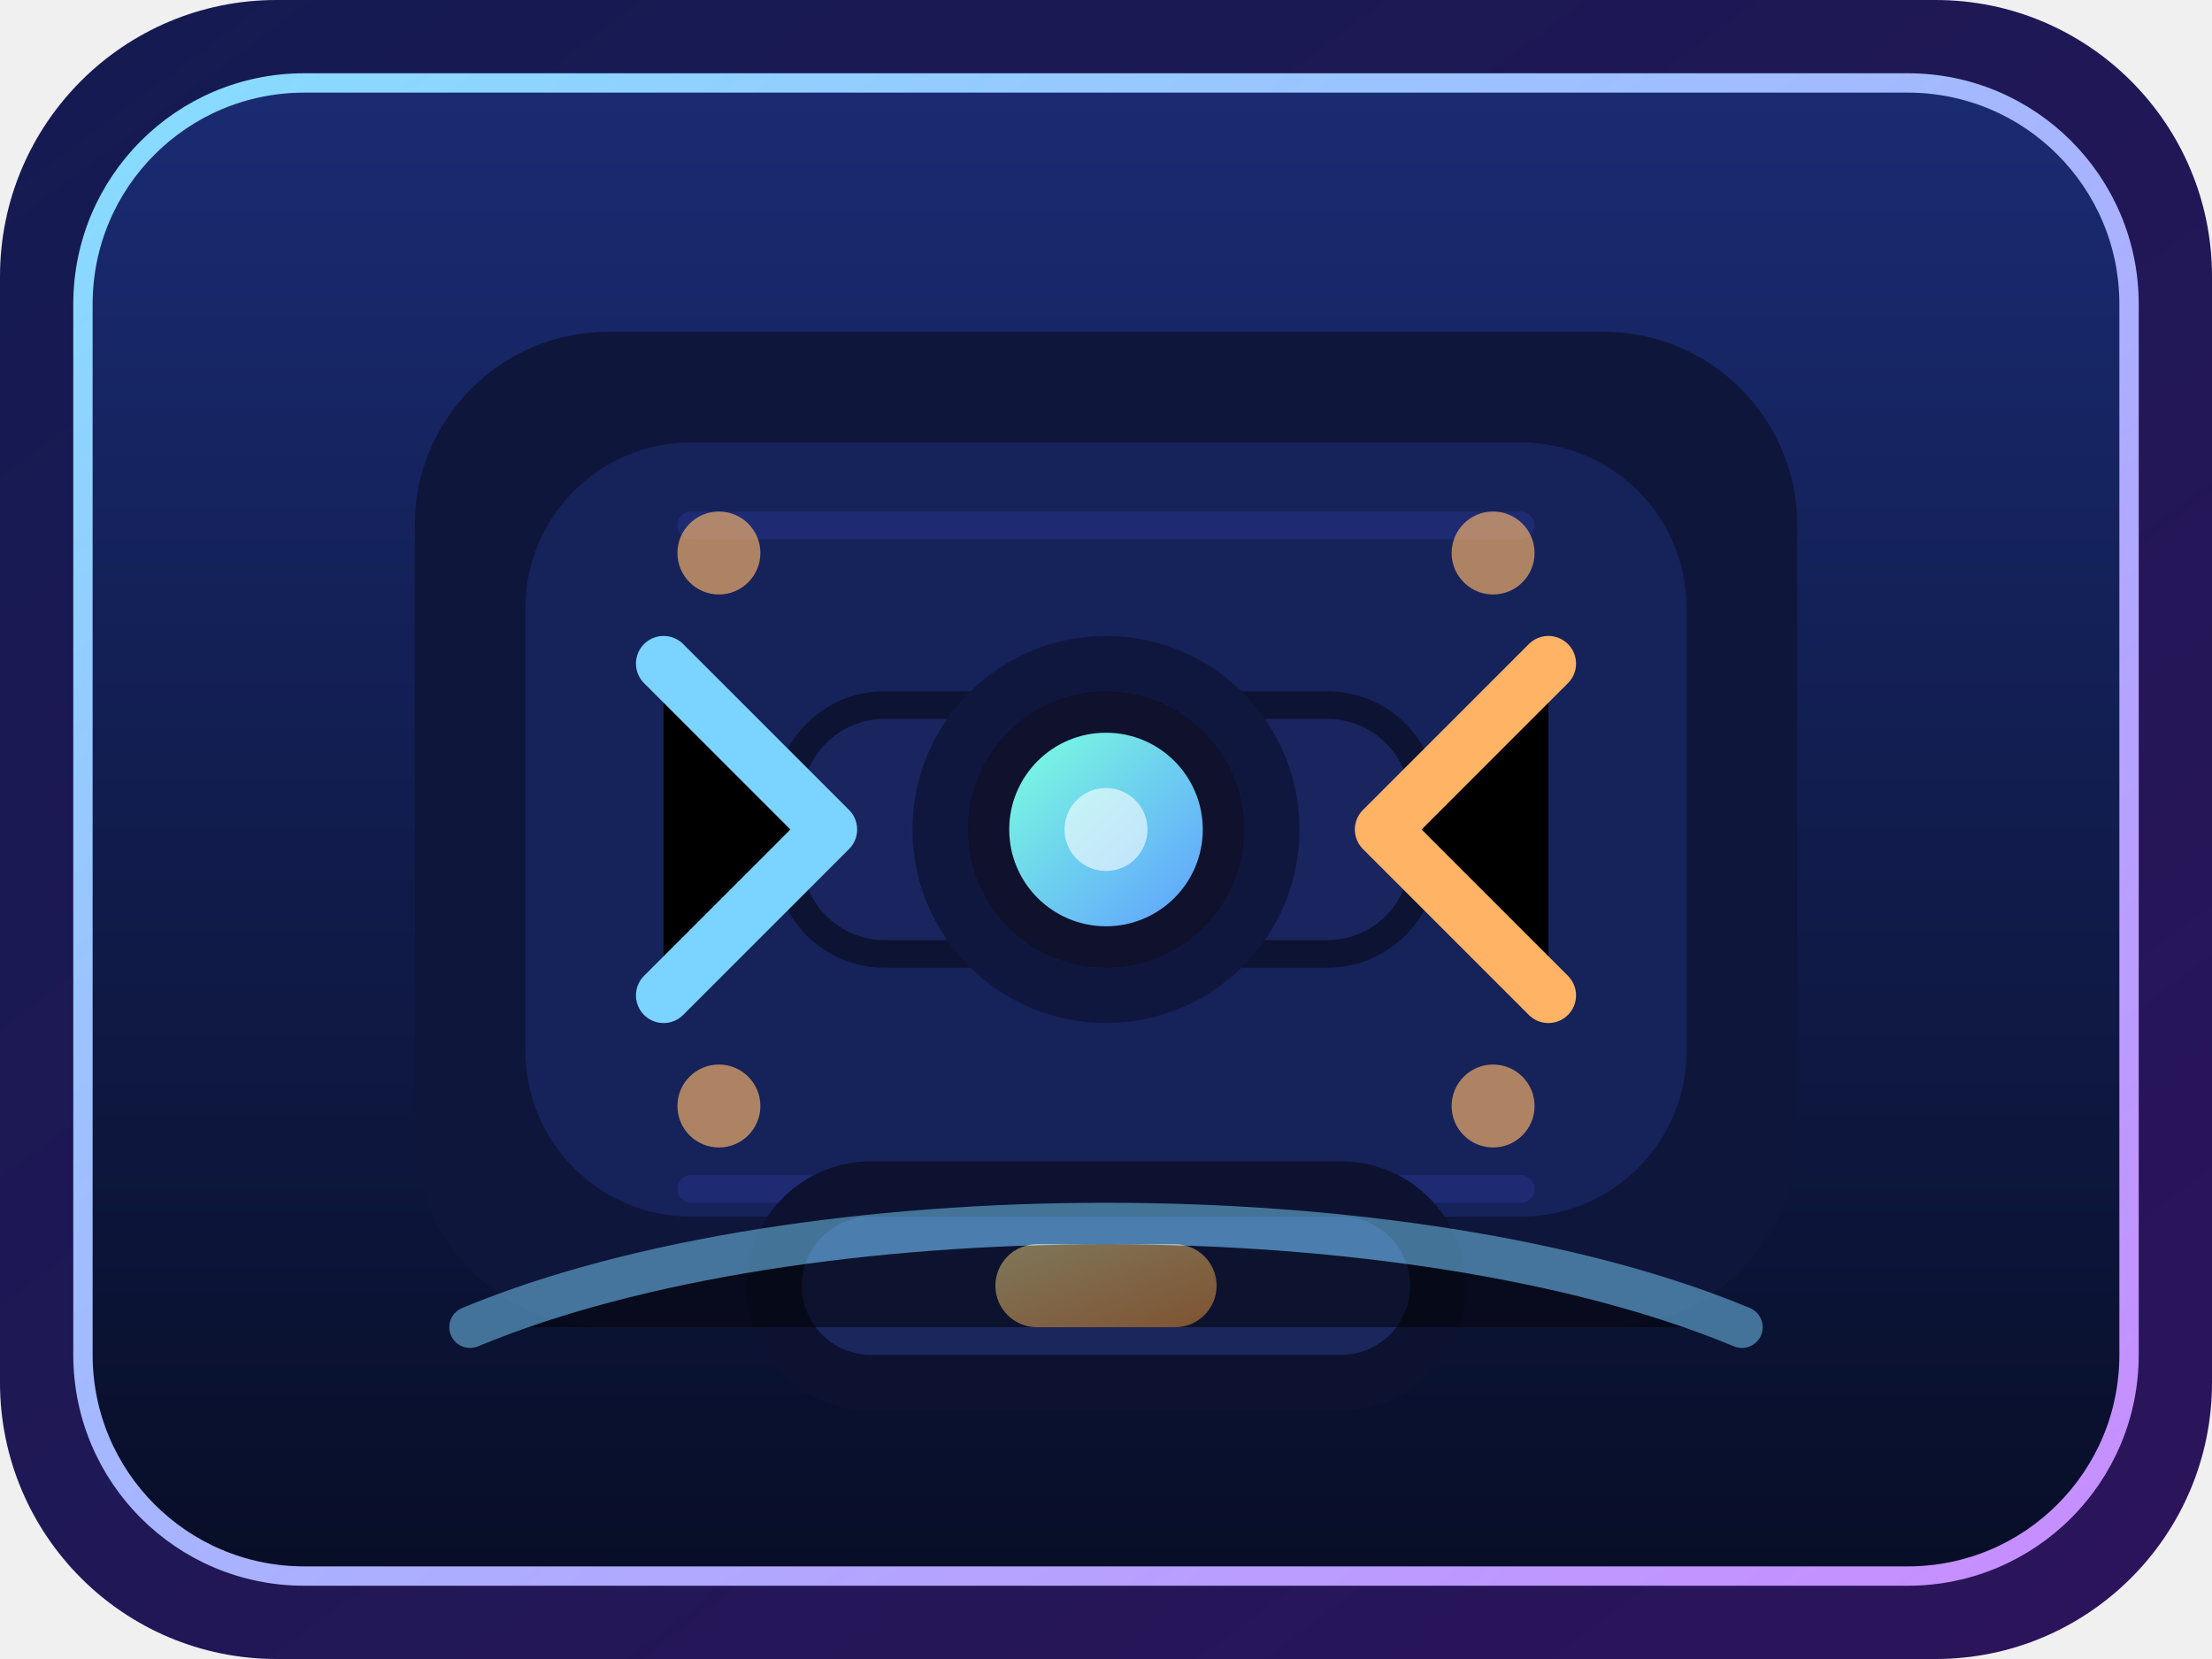
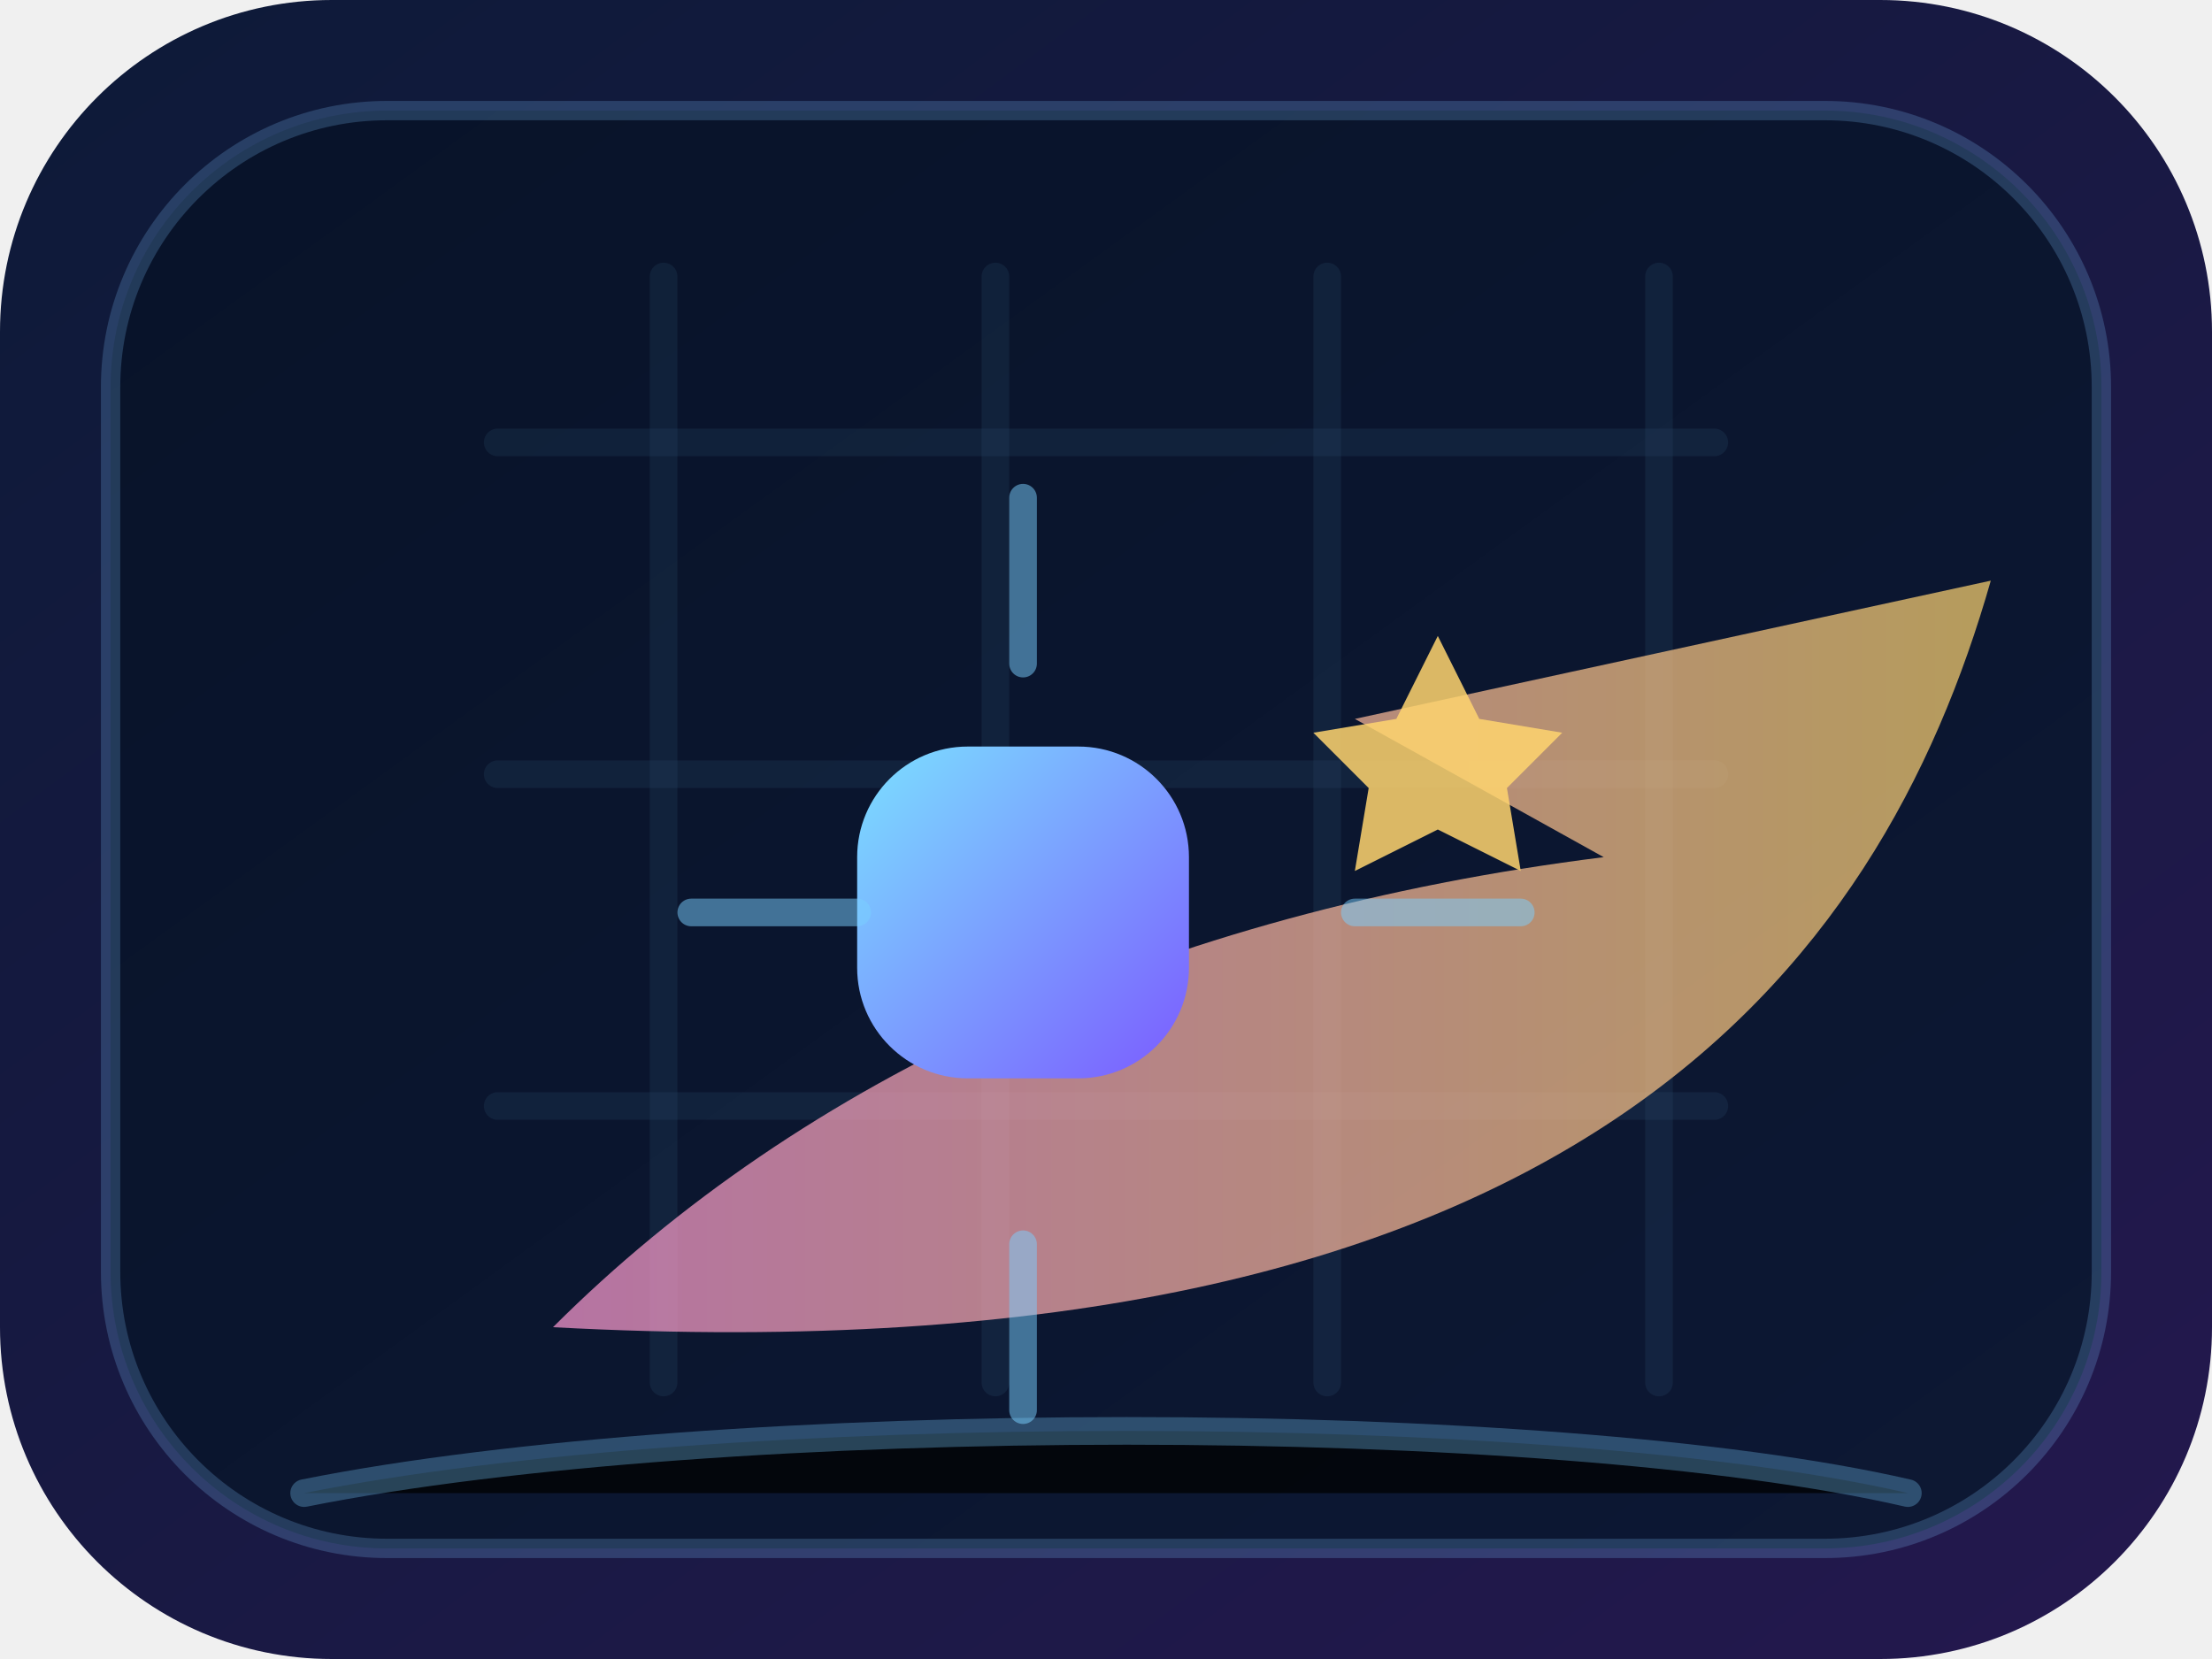
<svg xmlns="http://www.w3.org/2000/svg" width="160" height="120" viewBox="0 0 160 120">
  <defs>
-     <linearGradient id="a" x1="0" y1="0" x2="1" y2="1">
-       <stop offset="0" stop-color="#141b51" />
-       <stop offset="1" stop-color="#2c145b" />
+     <linearGradient id="bg" x1="0" y1="0" x2="1" y2="1">
+       <stop offset="0" stop-color="#0d1a38" />
+       <stop offset="1" stop-color="#24184e" />
    </linearGradient>
-     <linearGradient id="b" x1="0" y1="0" x2="1" y2="1">
-       <stop offset="0" stop-color="#86ddff" />
-       <stop offset="1" stop-color="#c88cff" />
+     <linearGradient id="panel" x1="0" y1="0" x2="1" y2="1">
+       <stop offset="0" stop-color="#081329" />
+       <stop offset="1" stop-color="#0d1834" />
    </linearGradient>
-     <linearGradient id="c" x1="0" y1="0" x2="0" y2="1">
-       <stop offset="0" stop-color="#1a2b73" />
-       <stop offset="1" stop-color="#080e27" />
+     <linearGradient id="player" x1="0" y1="0" x2="1" y2="1">
+       <stop offset="0" stop-color="#7be0ff" />
+       <stop offset="1" stop-color="#7b5bff" />
    </linearGradient>
-     <linearGradient id="d" x1="0" y1="0" x2="1" y2="1">
-       <stop offset="0" stop-color="#7bffdf" />
-       <stop offset="1" stop-color="#5f9fff" />
-     </linearGradient>
-     <linearGradient id="e" x1="0" y1="0" x2="1" y2="1">
-       <stop offset="0" stop-color="#ffefb5" />
-       <stop offset="1" stop-color="#ffa764" />
+     <linearGradient id="trail" x1="0" y1="0" x2="1" y2="0">
+       <stop offset="0" stop-color="#ff9ad5" />
+       <stop offset="1" stop-color="#ffd56f" />
    </linearGradient>
  </defs>
-   <rect width="160" height="120" rx="20" fill="url(#a)" />
-   <rect x="6" y="6" width="148" height="108" rx="16" fill="#080f28" />
-   <rect x="6" y="6" width="148" height="108" rx="16" fill="url(#c)" />
-   <rect x="6" y="6" width="148" height="108" rx="16" fill="none" stroke="url(#b)" stroke-width="1.4" />
-   <g transform="translate(30 24)">
-     <rect width="100" height="72" rx="14" fill="#0f163b" />
-     <rect x="8" y="8" width="84" height="56" rx="12" fill="#16225a" />
-     <rect x="26" y="26" width="48" height="20" rx="8" fill="#0d1332" />
-     <rect x="28" y="28" width="44" height="16" rx="6" fill="#1a255f" />
-     <path d="M20 14h60" stroke="#25348b" stroke-width="2" stroke-linecap="round" opacity=".5" />
-     <path d="M20 62h60" stroke="#25348b" stroke-width="2" stroke-linecap="round" opacity=".5" />
-     <path d="M18 24l12 12-12 12" stroke="#7bd4ff" stroke-width="4" stroke-linecap="round" stroke-linejoin="round" />
-     <path d="M82 24l-12 12 12 12" stroke="#ffb365" stroke-width="4" stroke-linecap="round" stroke-linejoin="round" />
-     <circle cx="50" cy="36" r="14" fill="#10173f" />
-     <circle cx="50" cy="36" r="10" fill="#0f112d" />
-     <circle cx="50" cy="36" r="7" fill="url(#d)" />
-     <circle cx="50" cy="36" r="3" fill="#fff" opacity=".6" />
-     <g fill="#ffb76a" opacity=".65">
-       <circle cx="22" cy="16" r="3" />
-       <circle cx="78" cy="16" r="3" />
-       <circle cx="22" cy="56" r="3" />
-       <circle cx="78" cy="56" r="3" />
-     </g>
+   <rect width="160" height="120" rx="24" fill="url(#bg)" />
+   <rect x="8" y="8" width="144" height="104" rx="20" fill="url(#panel)" stroke="rgba(128, 196, 255, 0.22)" stroke-width="1.4" />
+   <g opacity="0.3" stroke="rgba(123, 209, 255, 0.22)" stroke-width="2" stroke-linecap="round">
+     <path d="M36 32h88" />
+     <path d="M36 56h88" />
+     <path d="M36 80h88" />
+     <path d="M48 20v80" />
+     <path d="M72 20v80" />
+     <path d="M96 20v80" />
+     <path d="M120 20v80" />
  </g>
-   <g transform="translate(54 84)">
-     <rect width="52" height="18" rx="9" fill="#0d1231" />
-     <rect x="4" y="4" width="44" height="10" rx="5" fill="#1b265d" />
-     <rect x="18" y="6" width="16" height="6" rx="3" fill="url(#e)" />
+   <path d="M40 96c18-18 44-30 76-34l-18-10 46-10c-8 28-30 58-104 54z" fill="url(#trail)" opacity="0.7" />
+   <rect x="62" y="54" width="24" height="24" rx="8" fill="url(#player)" />
+   <g fill="none" stroke="rgba(123, 209, 255, 0.5)" stroke-width="2" stroke-linecap="round">
+     <path d="M74 36v12" />
+     <path d="M50 66h12" />
+     <path d="M98 66h12" />
+     <path d="M74 90v12" />
  </g>
-   <path d="M34 96c24-10 68-10 92 0" stroke="#7bd4ff" stroke-width="3" stroke-linecap="round" opacity=".5" />
+   <g fill="#ffd56f" opacity="0.85">
+     <path d="M104 46l3 6 6 1-4 4 1 6-6-3-6 3 1-6-4-4 6-1z" />
+   </g>
+   <g stroke="rgba(123, 209, 255, 0.4)" stroke-linecap="round" stroke-width="2" opacity="0.75">
+     <path d="M22 108c30-6 90-6 116 0" />
+   </g>
</svg>
